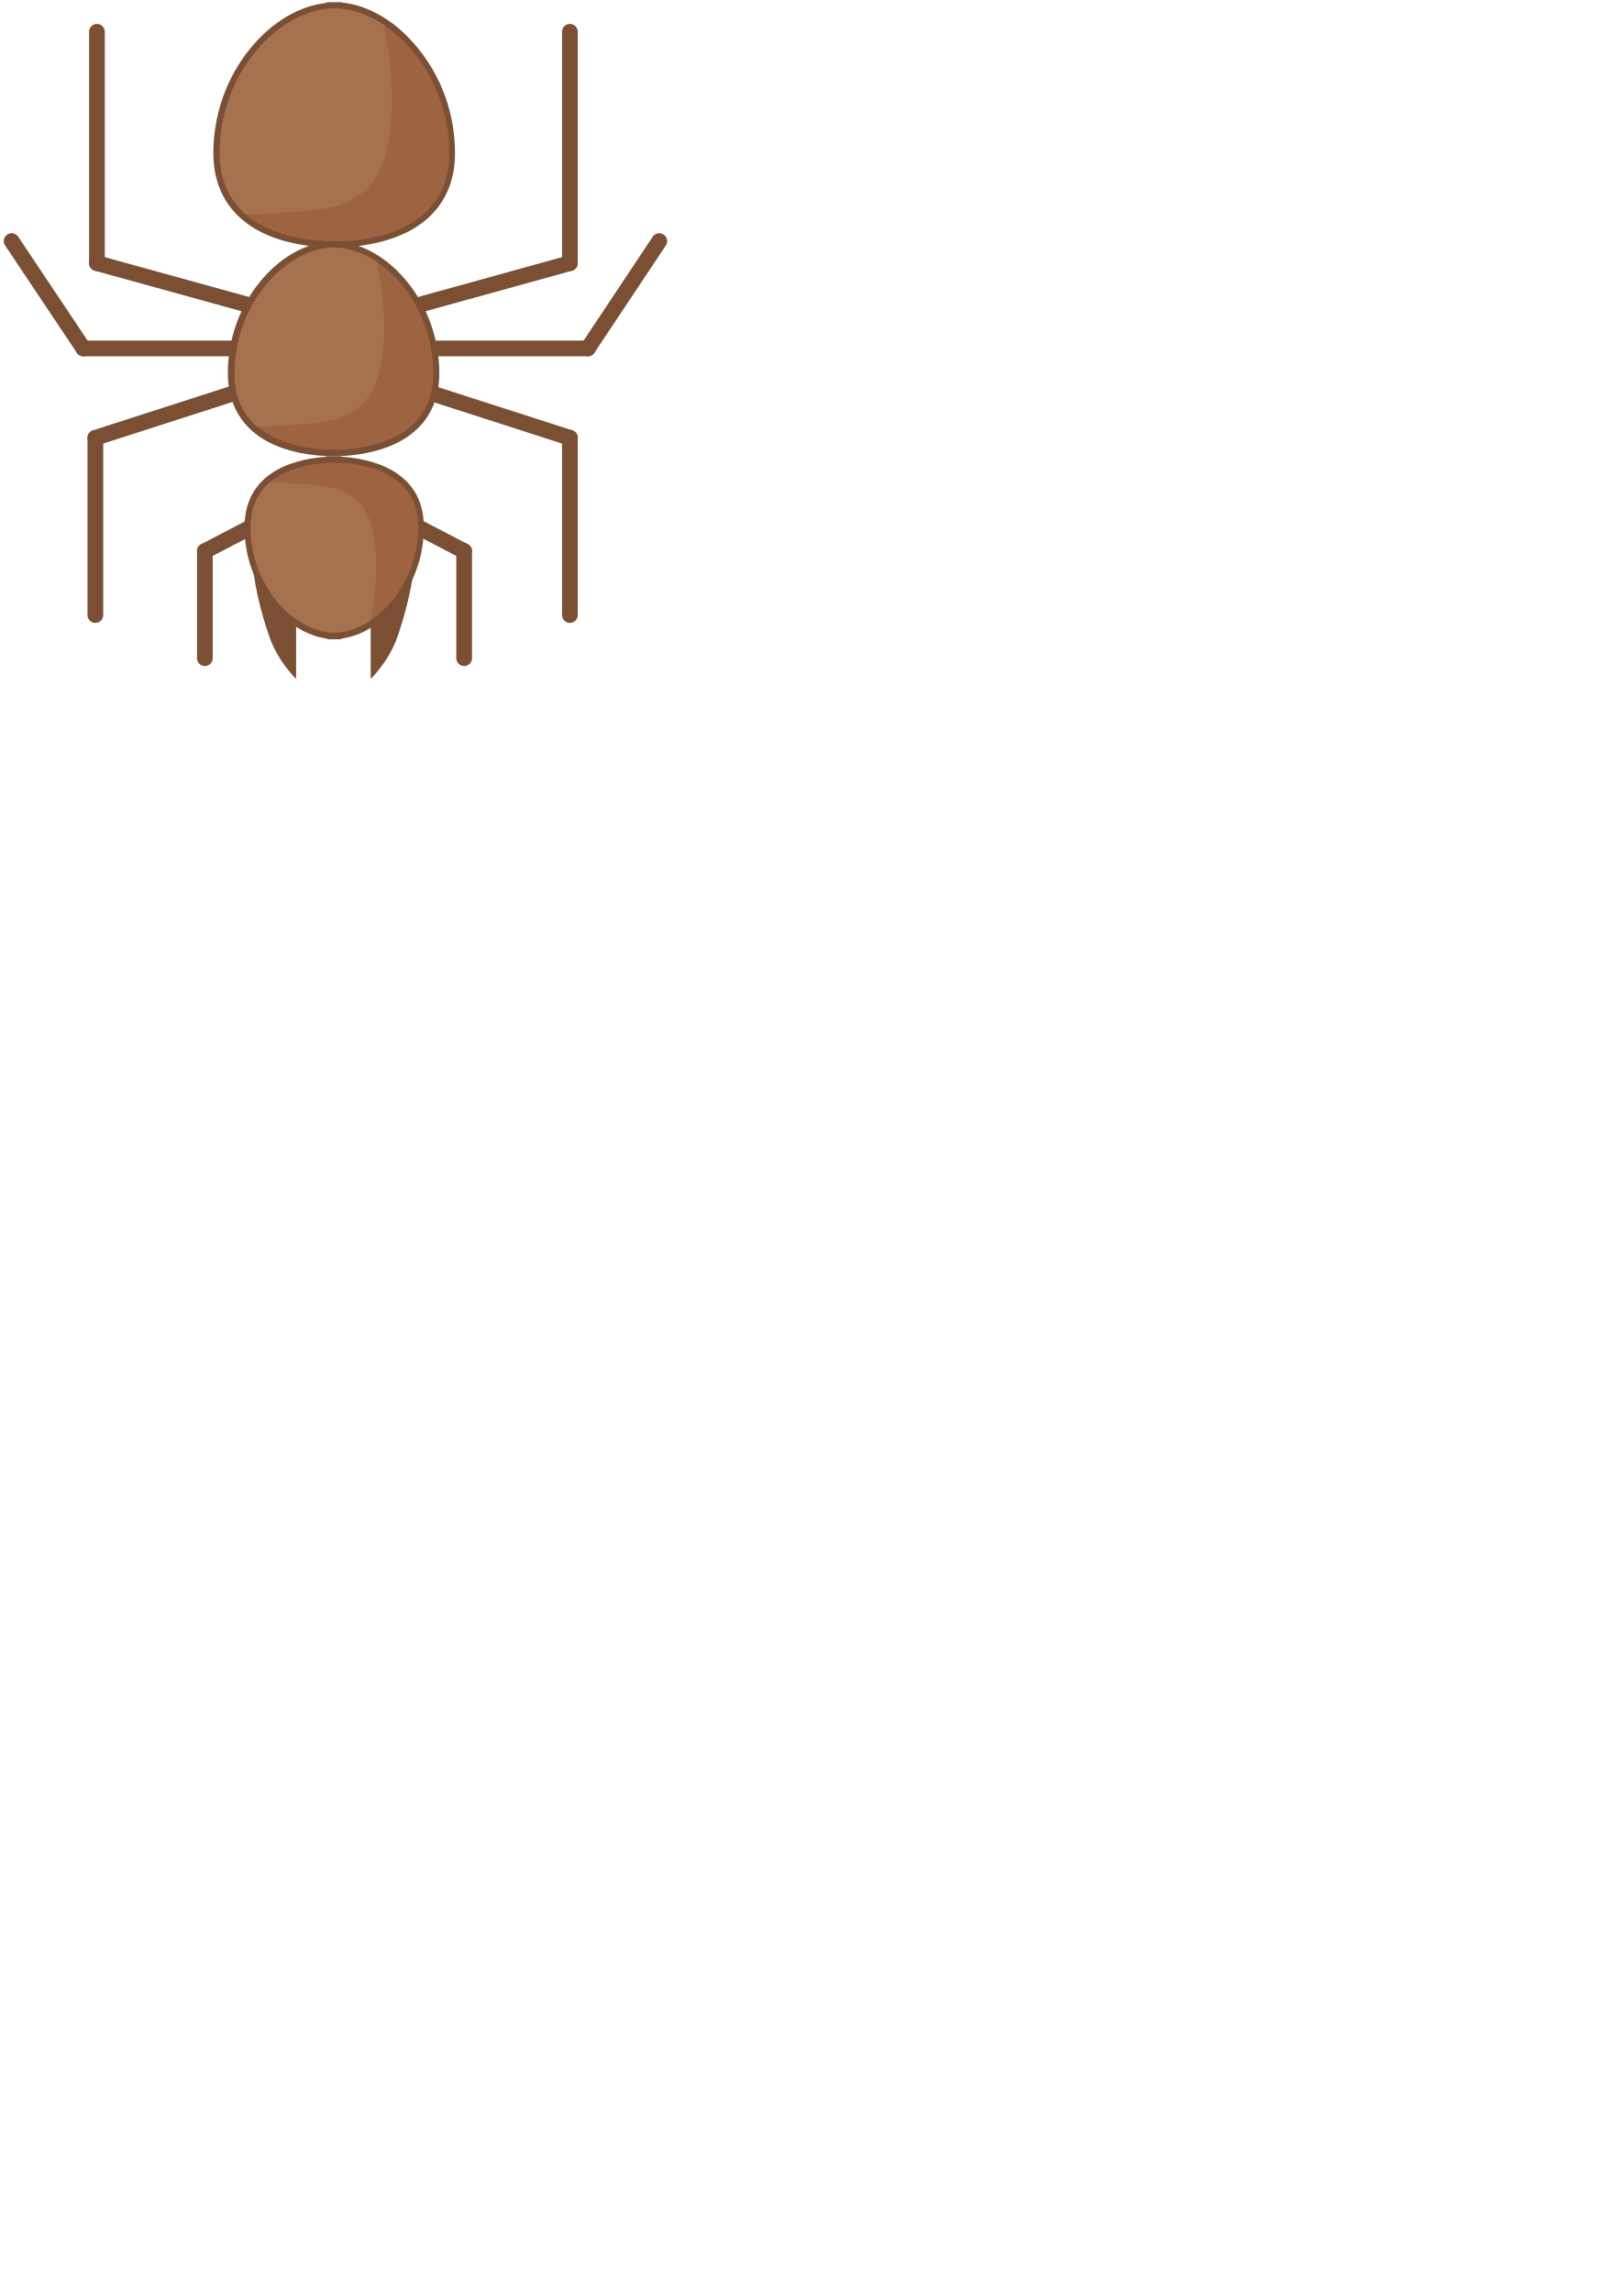
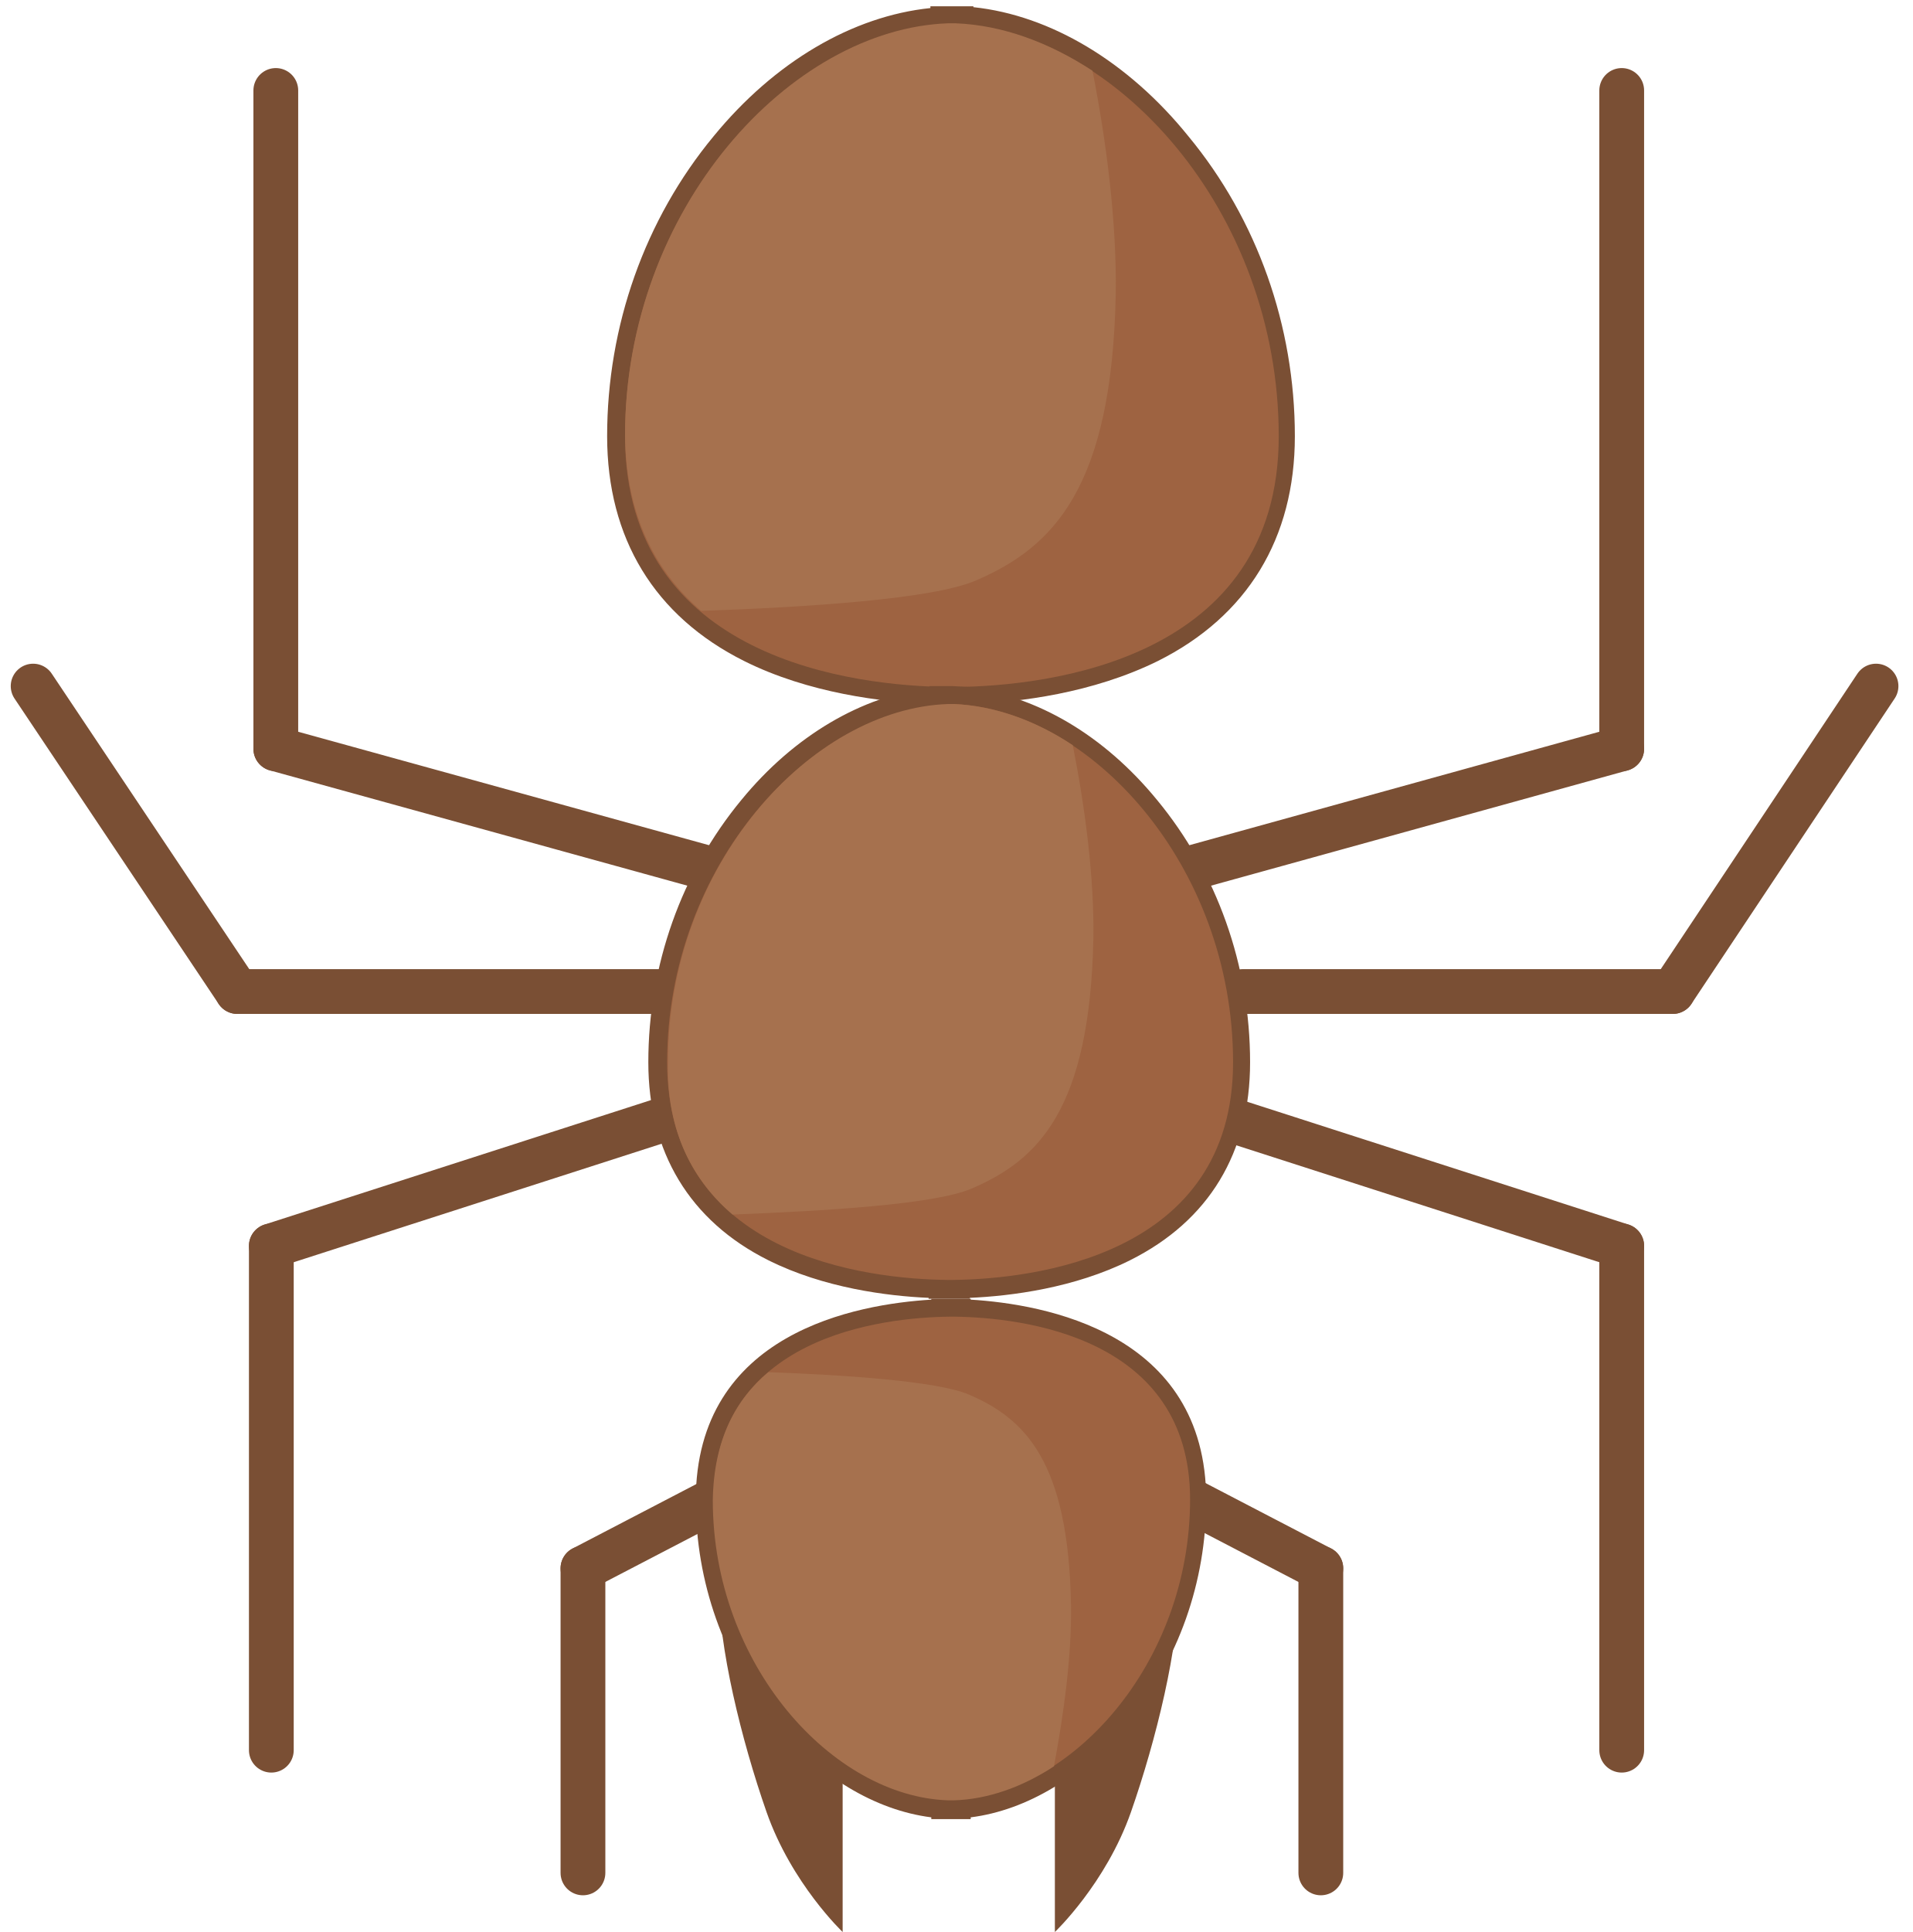
- <svg xmlns="http://www.w3.org/2000/svg" version="1.1" x="0px" y="0px" viewBox="0 0 515.9 728.5" style="enable-background:new 0 0 515.9 728.5;" xml:space="preserve">
+ <svg xmlns="http://www.w3.org/2000/svg" version="1.1" x="0px" y="0px" viewBox="0 0 213.6 215.7" style="enable-background:new 0 0 213.6 215.7;" xml:space="preserve">
  <style type="text/css">
	.st0{fill:#9E6341;}
	.st1{fill:#7A4F34;}
	.st2{fill:#A6714E;}
	.st3{fill:none;stroke:#7A4F34;stroke-width:5;stroke-linecap:round;stroke-linejoin:round;stroke-miterlimit:10;}
</style>
  <g id="Calque_1">
</g>
  <g id="Calque_2">
    <g>
      <g>
        <path class="st0" d="M104.9,77.6L104.9,77.6c-9.7-0.3-36.1-3.4-36.1-29c0-26.5,18.8-45.7,36.1-46.9V1.7l1,0c0.1,0,0.4,0,0.4,0     s0.3,0,0.4,0h1v0.1c17.3,1.2,36.1,20.4,36.1,46.9c0,25.5-26.4,28.7-36.1,29v0l-1,0H104.9z" />
        <path class="st1" d="M106.7,2.7L106.7,2.7c17.6,0.6,36.1,20.7,36.1,46c0,25-25.8,27.9-36.1,28v0c-0.1,0-0.3,0-0.4,0     c-0.1,0-0.3,0-0.4,0v0c-10.3-0.1-36.1-3-36.1-28c0-25.3,18.4-45.4,36.1-46v0c0.1,0,0.3,0,0.4,0C106.4,2.7,106.5,2.7,106.7,2.7      M106.7,0.7c-0.1,0-0.2,0-0.3,0l-0.1,0l-0.1,0c-0.1,0-0.2,0-0.3,0h-2v0.2c-8.7,0.9-17.4,6-24.2,14.3     c-7.7,9.3-11.9,21.2-11.9,33.5c0,11.4,5.3,20.1,15.3,25.1c7.2,3.6,15.5,4.6,20.8,4.8v0.1l2,0l0.2,0l0.1,0l0.1,0l0.2,0h2v-0.1     c5.3-0.2,13.5-1.2,20.8-4.8c10-5,15.3-13.7,15.3-25.1c0-12.3-4.2-24.2-11.9-33.5C126,6.9,117.3,1.7,108.7,0.8V0.7L106.7,0.7     L106.7,0.7z" />
      </g>
      <path class="st2" d="M78.3,68.2c11.7-0.4,25.9-1.3,30.7-3.4c8.6-3.7,15.2-10.3,15.6-32.1c0.1-7.8-1-16.7-2.6-24.8    c-4.9-3.2-10.1-5.1-15.3-5.3v0c-0.1,0-0.3,0-0.4,0c-0.1,0-0.3,0-0.4,0v0c-17.6,0.6-36.1,20.7-36.1,46C69.9,57.8,73.4,64,78.3,68.2    z" />
    </g>
    <g>
      <g>
        <g>
          <line class="st3" x1="181.1" y1="10.1" x2="181.1" y2="83.6" />
          <line class="st3" x1="132.3" y1="97.1" x2="181.1" y2="83.6" />
        </g>
        <g>
          <line class="st3" x1="30.8" y1="10.1" x2="30.8" y2="83.6" />
          <line class="st3" x1="79.7" y1="97.1" x2="30.8" y2="83.6" />
        </g>
      </g>
      <g>
        <g>
          <line class="st3" x1="209.5" y1="76.6" x2="186.8" y2="110.7" />
          <line class="st3" x1="138.8" y1="110.7" x2="186.8" y2="110.7" />
        </g>
        <g>
          <line class="st3" x1="3.7" y1="76.6" x2="26.5" y2="110.7" />
          <line class="st3" x1="74.4" y1="110.7" x2="26.5" y2="110.7" />
        </g>
      </g>
      <g>
        <g>
          <line class="st3" x1="181.1" y1="195.4" x2="181.1" y2="139.1" />
          <line class="st3" x1="137" y1="124.9" x2="181.1" y2="139.1" />
        </g>
        <g>
          <line class="st3" x1="30.3" y1="195.4" x2="30.3" y2="139.1" />
          <line class="st3" x1="74.4" y1="124.9" x2="30.3" y2="139.1" />
        </g>
      </g>
      <g>
        <g>
          <path class="st0" d="M104.8,143.9L104.8,143.9c-8.5-0.3-31.3-3.1-31.3-25.3c0-23,16.3-39.7,31.3-40.9v-0.1l1,0      c0.1,0,0.3,0,0.3,0s0.2,0,0.3,0h1v0.1c15,1.2,31.3,17.9,31.3,40.9c0,22.2-22.8,25-31.3,25.3v0l-1,0H104.8z" />
          <path class="st1" d="M106.4,78.6L106.4,78.6c15.3,0.5,31.3,18,31.3,40c0,21.7-22.4,24.2-31.3,24.3v0c-0.1,0-0.2,0-0.3,0      c-0.1,0-0.2,0-0.3,0v0c-8.9-0.1-31.3-2.6-31.3-24.3c0-21.9,16-39.4,31.3-39.9v0c0.1,0,0.2,0,0.3,0      C106.2,78.6,106.3,78.6,106.4,78.6 M106.4,76.6c-0.1,0-0.2,0-0.3,0l0,0l0,0c-0.1,0-0.2,0-0.3,0h-2v0.2      c-7.5,0.9-15.1,5.3-21,12.5c-6.7,8.1-10.4,18.5-10.4,29.3c0,10,4.6,17.7,13.4,22.1c6.2,3.1,13.3,4,17.9,4.2v0.1l2,0l0.2,0l0.1,0      l0.1,0l0.2,0h2v-0.1c4.6-0.2,11.7-1.1,17.9-4.2c8.8-4.4,13.4-12,13.4-22.1c0-10.8-3.7-21.2-10.4-29.3      c-5.9-7.2-13.4-11.6-21-12.5v-0.1L106.4,76.6L106.4,76.6z" />
        </g>
        <path class="st2" d="M81.8,135.6c10.1-0.4,22.5-1.1,26.7-2.9c7.5-3.2,13.2-8.9,13.6-27.9c0.1-6.8-0.9-14.5-2.3-21.6     c-4.2-2.8-8.8-4.4-13.3-4.6v0c-0.1,0-0.2,0-0.3,0c-0.1,0-0.2,0-0.3,0v0c-15.3,0.5-31.3,18-31.3,39.9     C74.4,126.5,77.5,131.9,81.8,135.6z" />
      </g>
    </g>
    <g>
      <path class="st1" d="M117.8,186.1v29.6c0,0,5.7-5.4,8.5-13.4c2.8-8,5.4-18.6,5.3-25.2c-0.1-6.7-13.9,5.8-13.9,5.8V186.1z" />
      <path class="st1" d="M94.1,186.1v29.6c0,0-5.7-5.4-8.5-13.4c-2.8-8-5.4-18.6-5.3-25.2c0.1-6.7,13.9,5.8,13.9,5.8V186.1z" />
      <g>
        <g>
          <line class="st3" x1="65.1" y1="209.1" x2="65.1" y2="175.1" />
          <line class="st3" x1="79.7" y1="167.5" x2="65.1" y2="175.1" />
        </g>
        <g>
          <line class="st3" x1="147.5" y1="209.1" x2="147.5" y2="175.1" />
          <line class="st3" x1="132.9" y1="167.5" x2="147.5" y2="175.1" />
        </g>
      </g>
      <g>
        <g>
          <path class="st0" d="M106.2,202l-0.2,0h-1v-0.1c-12.6-1.1-26.3-15.1-26.3-34.5c0-18.7,19-21.2,26.3-21.4v0l2.6,0v0      c7.3,0.3,26.3,2.7,26.3,21.4c0,19.3-13.7,33.4-26.3,34.5v0.1l-1,0L106.2,202z" />
          <path class="st1" d="M106.6,147L106.6,147c7.5,0.1,26.3,2.2,26.3,20.4c0,18.4-13.4,33.1-26.3,33.5v0c-0.1,0-0.2,0-0.3,0      c-0.1,0-0.2,0-0.3,0v0c-12.9-0.4-26.3-15.1-26.3-33.5c0-18.2,18.8-20.3,26.3-20.4v0c0.1,0,0.2,0,0.3,0      C106.4,147,106.5,147,106.6,147 M106.6,145l-0.2,0l-0.1,0l-0.1,0l-0.2,0h-2v0.1c-8.2,0.5-26.3,3.6-26.3,22.4      c0,9.1,3.1,17.9,8.8,24.8c4.9,6,11.2,9.8,17.5,10.6v0.2l2,0c0.1,0,0.2,0,0.2,0l0,0l0,0c0.1,0,0.2,0,0.2,0h2v-0.2      c6.3-0.8,12.6-4.6,17.5-10.6c5.7-6.9,8.8-15.7,8.8-24.8c0-18.8-18.2-21.9-26.3-22.4V145L106.6,145L106.6,145z" />
        </g>
        <path class="st2" d="M85.8,153.2c8.5,0.3,18.9,1,22.4,2.5c6.3,2.7,11.1,7.5,11.4,23.4c0.1,5.7-0.8,12.2-1.9,18.1     c-3.5,2.3-7.4,3.7-11.2,3.8v0c-0.1,0-0.2,0-0.3,0c-0.1,0-0.2,0-0.3,0v0c-12.9-0.4-26.3-15.1-26.3-33.5     C79.7,160.7,82.2,156.2,85.8,153.2z" />
      </g>
    </g>
  </g>
</svg>
